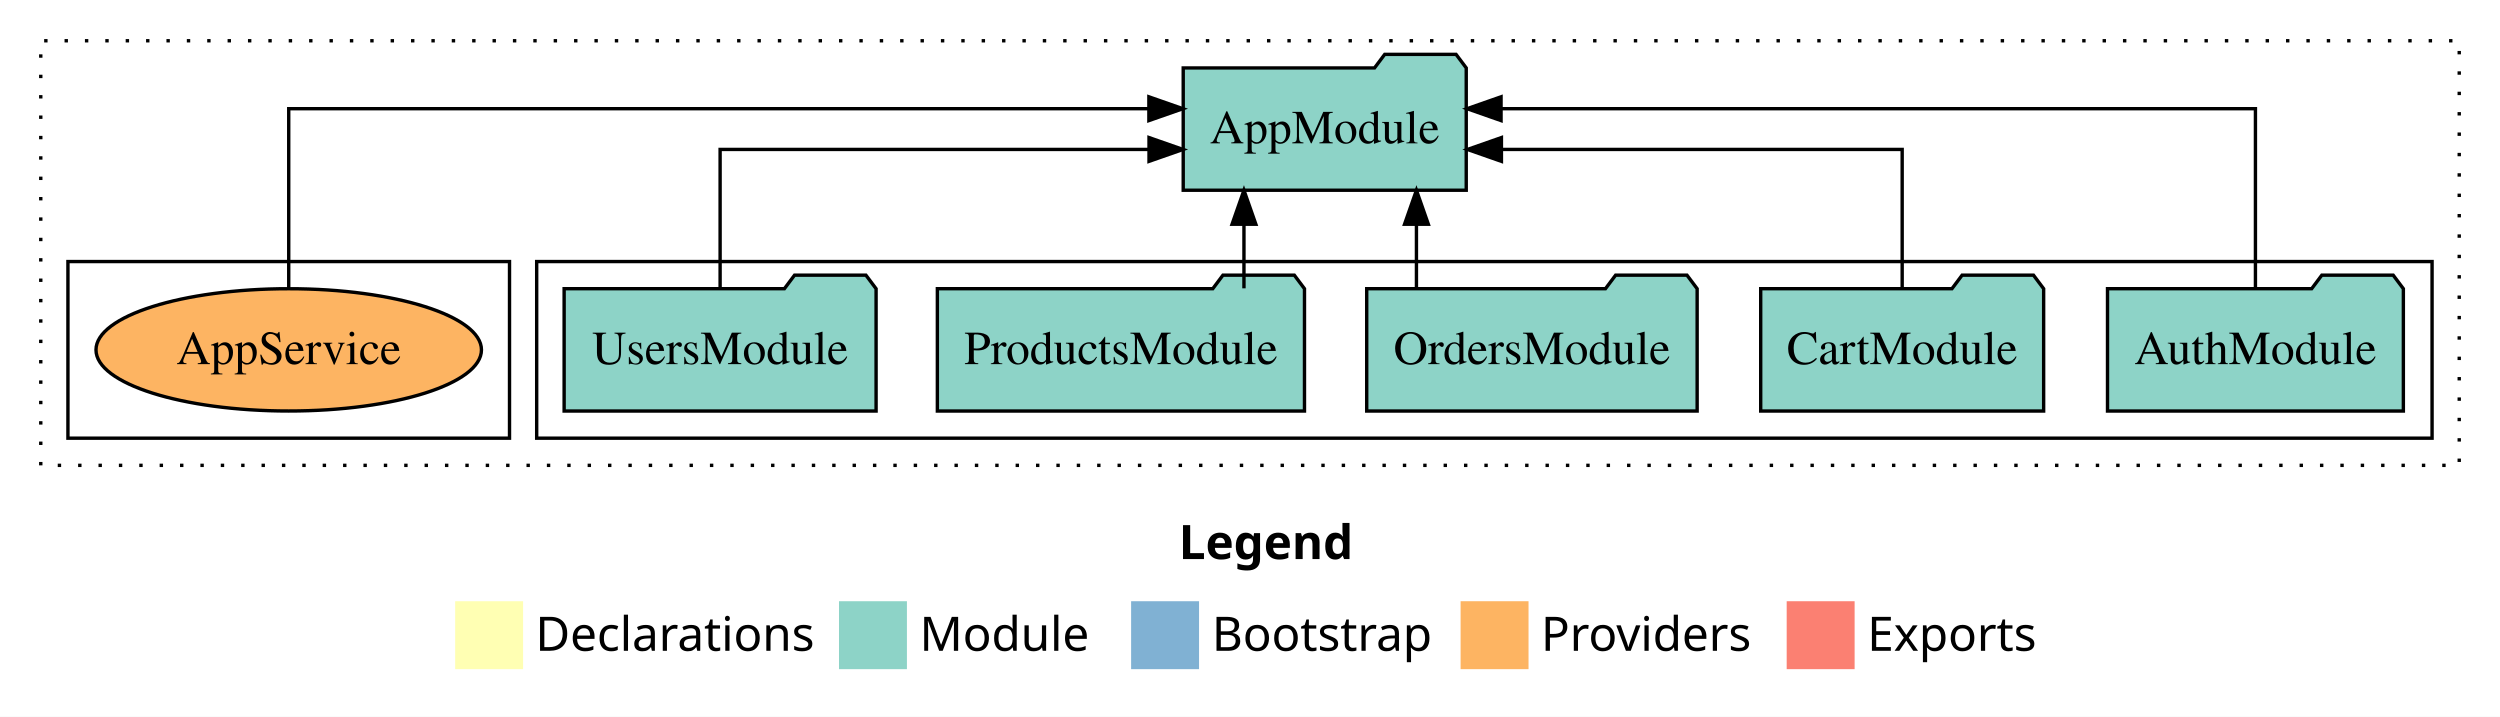
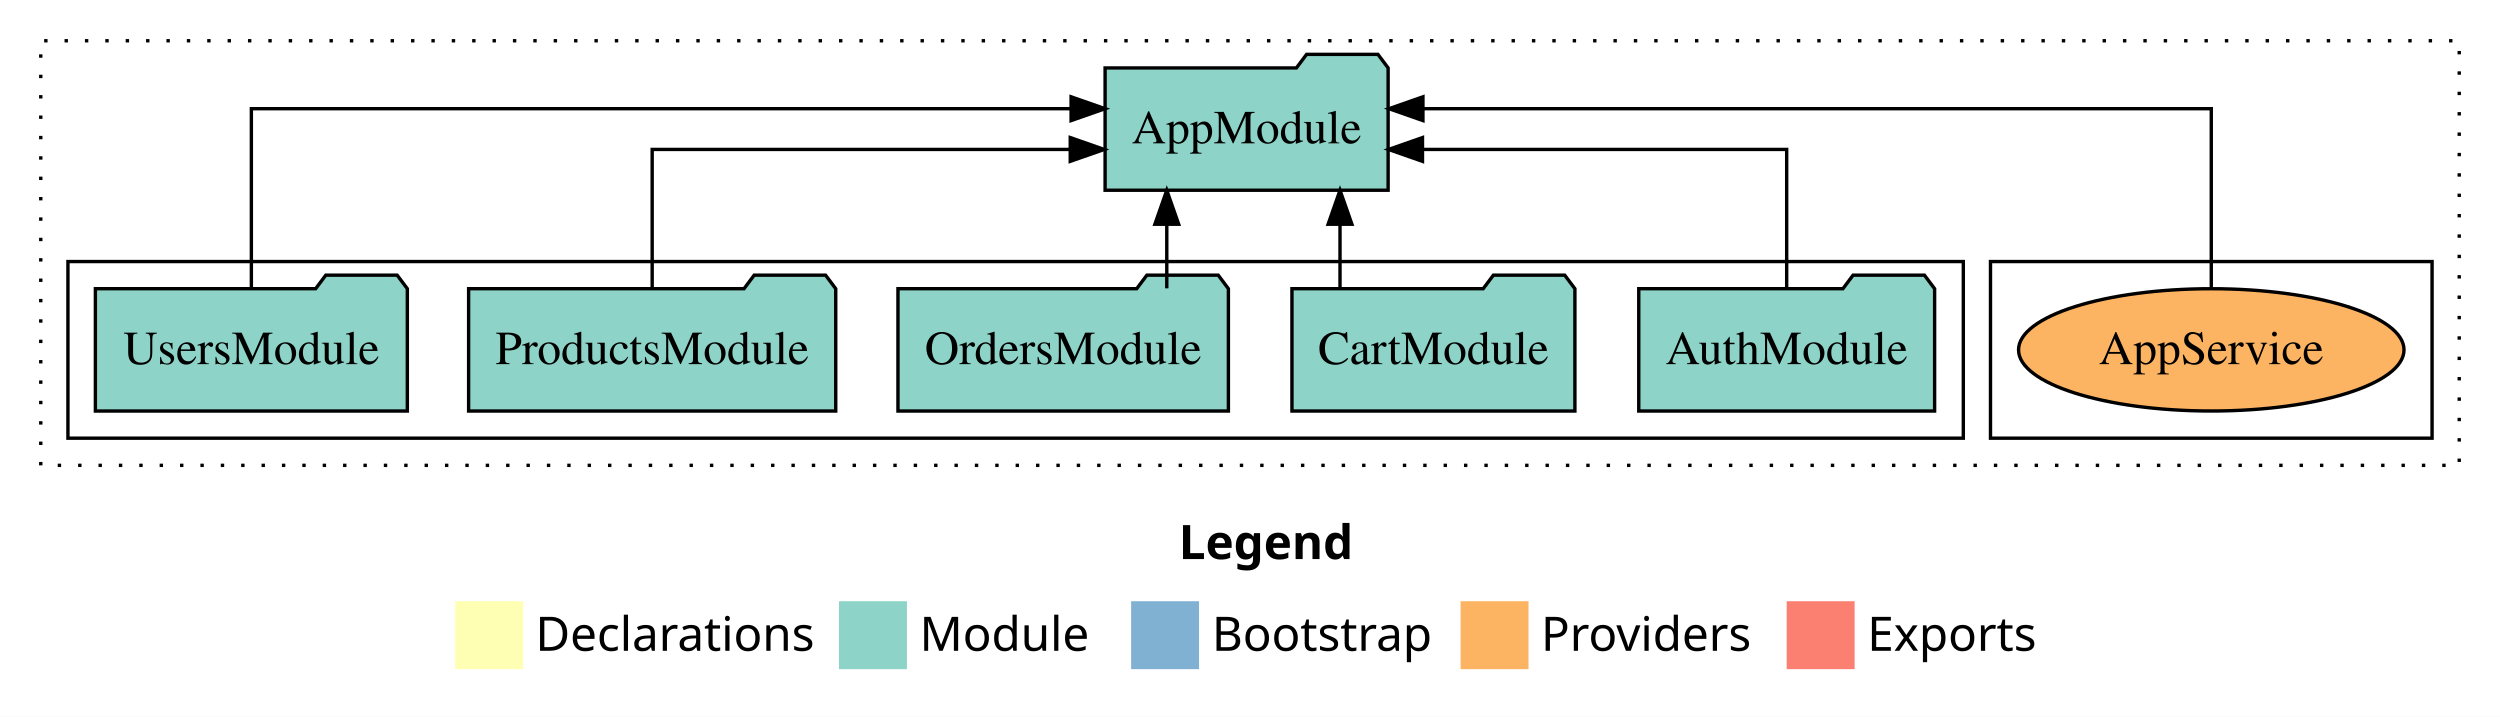
<svg xmlns="http://www.w3.org/2000/svg" width="736pt" height="211pt" viewBox="0.00 0.00 736.00 211.00">
  <g id="graph0" class="graph" transform="scale(1 1) rotate(0) translate(4 207)">
    <polygon fill="white" stroke="transparent" points="-4,4 -4,-207 732,-207 732,4 -4,4" />
    <text text-anchor="start" x="343.01" y="-42.4" font-family="Times-12" font-weight="bold" font-size="14.00">Legend</text>
    <polygon fill="#ffffb3" stroke="transparent" points="130,-10 130,-30 150,-30 150,-10 130,-10" />
    <text text-anchor="start" x="153.63" y="-15.4" font-family="Times-12" font-size="14.00">  Declarations</text>
    <polygon fill="#8dd3c7" stroke="transparent" points="243,-10 243,-30 263,-30 263,-10 243,-10" />
    <text text-anchor="start" x="266.73" y="-15.4" font-family="Times-12" font-size="14.00">  Module</text>
    <polygon fill="#80b1d3" stroke="transparent" points="329,-10 329,-30 349,-30 349,-10 329,-10" />
    <text text-anchor="start" x="352.78" y="-15.4" font-family="Times-12" font-size="14.00">  Bootstrap</text>
    <polygon fill="#fdb462" stroke="transparent" points="426,-10 426,-30 446,-30 446,-10 426,-10" />
    <text text-anchor="start" x="449.67" y="-15.4" font-family="Times-12" font-size="14.00">  Providers</text>
    <polygon fill="#fb8072" stroke="transparent" points="522,-10 522,-30 542,-30 542,-10 522,-10" />
    <text text-anchor="start" x="545.73" y="-15.4" font-family="Times-12" font-size="14.00">  Exports</text>
    <g id="clust1" class="cluster">
      <polygon fill="none" stroke="black" stroke-dasharray="1,5" points="8,-70 8,-195 720,-195 720,-70 8,-70" />
    </g>
+     <g id="clust6" class="cluster">
+       <polygon fill="none" stroke="black" points="582,-78 582,-130 712,-130 712,-78 582,-78" />
+     </g>
    <g id="clust3" class="cluster">
-       <polygon fill="none" stroke="black" points="154,-78 154,-130 712,-130 712,-78 154,-78" />
-     </g>
-     <g id="clust6" class="cluster">
-       <polygon fill="none" stroke="black" points="16,-78 16,-130 146,-130 146,-78 16,-78" />
+       <polygon fill="none" stroke="black" points="16,-78 16,-130 574,-130 574,-78 16,-78" />
    </g>
    <g id="node1" class="node">
-       <polygon fill="#8dd3c7" stroke="black" points="703.55,-122 700.55,-126 679.55,-126 676.55,-122 616.45,-122 616.45,-86 703.55,-86 703.55,-122" />
-       <text text-anchor="middle" x="660" y="-99.8" font-family="Times,serif" font-size="14.00">AuthModule</text>
+       <polygon fill="#8dd3c7" stroke="black" points="565.55,-122 562.55,-126 541.55,-126 538.55,-122 478.45,-122 478.45,-86 565.55,-86 565.55,-122" />
+       <text text-anchor="middle" x="522" y="-99.8" font-family="Times,serif" font-size="14.00">AuthModule</text>
    </g>
    <g id="node6" class="node">
-       <polygon fill="#8dd3c7" stroke="black" points="427.66,-187 424.66,-191 403.66,-191 400.66,-187 344.34,-187 344.34,-151 427.66,-151 427.66,-187" />
-       <text text-anchor="middle" x="386" y="-164.8" font-family="Times,serif" font-size="14.00">AppModule</text>
+       <polygon fill="#8dd3c7" stroke="black" points="404.66,-187 401.66,-191 380.66,-191 377.66,-187 321.34,-187 321.34,-151 404.66,-151 404.66,-187" />
+       <text text-anchor="middle" x="363" y="-164.8" font-family="Times,serif" font-size="14.00">AppModule</text>
    </g>
    <g id="edge1" class="edge">
-       <path fill="none" stroke="black" d="M660,-122.28C660,-143.32 660,-175 660,-175 660,-175 437.91,-175 437.91,-175" />
-       <polygon fill="black" stroke="black" points="437.91,-171.5 427.91,-175 437.91,-178.5 437.91,-171.5" />
+       <path fill="none" stroke="black" d="M522,-122.02C522,-139.37 522,-163 522,-163 522,-163 414.78,-163 414.78,-163" />
+       <polygon fill="black" stroke="black" points="414.78,-159.5 404.78,-163 414.78,-166.5 414.78,-159.5" />
    </g>
    <g id="node2" class="node">
-       <polygon fill="#8dd3c7" stroke="black" points="597.65,-122 594.65,-126 573.65,-126 570.65,-122 514.35,-122 514.35,-86 597.65,-86 597.65,-122" />
-       <text text-anchor="middle" x="556" y="-99.8" font-family="Times,serif" font-size="14.00">CartModule</text>
+       <polygon fill="#8dd3c7" stroke="black" points="459.65,-122 456.65,-126 435.65,-126 432.65,-122 376.35,-122 376.35,-86 459.65,-86 459.65,-122" />
+       <text text-anchor="middle" x="418" y="-99.8" font-family="Times,serif" font-size="14.00">CartModule</text>
    </g>
    <g id="edge2" class="edge">
-       <path fill="none" stroke="black" d="M556,-122.02C556,-139.37 556,-163 556,-163 556,-163 438.02,-163 438.02,-163" />
-       <polygon fill="black" stroke="black" points="438.02,-159.5 428.02,-163 438.02,-166.5 438.02,-159.5" />
+       <path fill="none" stroke="black" d="M390.5,-122.11C390.5,-122.11 390.5,-140.99 390.5,-140.99" />
+       <polygon fill="black" stroke="black" points="387,-140.99 390.5,-150.99 394,-140.99 387,-140.99" />
    </g>
    <g id="node3" class="node">
-       <polygon fill="#8dd3c7" stroke="black" points="495.64,-122 492.64,-126 471.64,-126 468.64,-122 398.36,-122 398.36,-86 495.64,-86 495.64,-122" />
-       <text text-anchor="middle" x="447" y="-99.8" font-family="Times,serif" font-size="14.00">OrdersModule</text>
+       <polygon fill="#8dd3c7" stroke="black" points="357.64,-122 354.64,-126 333.64,-126 330.64,-122 260.36,-122 260.36,-86 357.64,-86 357.64,-122" />
+       <text text-anchor="middle" x="309" y="-99.8" font-family="Times,serif" font-size="14.00">OrdersModule</text>
    </g>
    <g id="edge3" class="edge">
-       <path fill="none" stroke="black" d="M413,-122.11C413,-122.11 413,-140.99 413,-140.99" />
-       <polygon fill="black" stroke="black" points="409.5,-140.99 413,-150.99 416.5,-140.99 409.5,-140.99" />
+       <path fill="none" stroke="black" d="M339.5,-122.11C339.5,-122.11 339.5,-140.99 339.5,-140.99" />
+       <polygon fill="black" stroke="black" points="336,-140.99 339.5,-150.99 343,-140.99 336,-140.99" />
    </g>
    <g id="node4" class="node">
-       <polygon fill="#8dd3c7" stroke="black" points="380.04,-122 377.04,-126 356.04,-126 353.04,-122 271.96,-122 271.96,-86 380.04,-86 380.04,-122" />
-       <text text-anchor="middle" x="326" y="-99.8" font-family="Times,serif" font-size="14.00">ProductsModule</text>
+       <polygon fill="#8dd3c7" stroke="black" points="242.04,-122 239.04,-126 218.04,-126 215.04,-122 133.96,-122 133.96,-86 242.04,-86 242.04,-122" />
+       <text text-anchor="middle" x="188" y="-99.8" font-family="Times,serif" font-size="14.00">ProductsModule</text>
    </g>
    <g id="edge4" class="edge">
-       <path fill="none" stroke="black" d="M362.22,-122.11C362.22,-122.11 362.22,-140.99 362.22,-140.99" />
-       <polygon fill="black" stroke="black" points="358.72,-140.99 362.22,-150.99 365.72,-140.99 358.72,-140.99" />
+       <path fill="none" stroke="black" d="M188,-122.02C188,-139.37 188,-163 188,-163 188,-163 311.08,-163 311.08,-163" />
+       <polygon fill="black" stroke="black" points="311.08,-166.5 321.08,-163 311.08,-159.5 311.08,-166.5" />
    </g>
    <g id="node5" class="node">
-       <polygon fill="#8dd3c7" stroke="black" points="253.92,-122 250.92,-126 229.92,-126 226.92,-122 162.08,-122 162.08,-86 253.92,-86 253.92,-122" />
-       <text text-anchor="middle" x="208" y="-99.8" font-family="Times,serif" font-size="14.00">UsersModule</text>
+       <polygon fill="#8dd3c7" stroke="black" points="115.92,-122 112.92,-126 91.92,-126 88.92,-122 24.08,-122 24.08,-86 115.92,-86 115.92,-122" />
+       <text text-anchor="middle" x="70" y="-99.8" font-family="Times,serif" font-size="14.00">UsersModule</text>
    </g>
    <g id="edge5" class="edge">
-       <path fill="none" stroke="black" d="M208,-122.02C208,-139.37 208,-163 208,-163 208,-163 334.27,-163 334.27,-163" />
-       <polygon fill="black" stroke="black" points="334.27,-166.5 344.27,-163 334.27,-159.5 334.27,-166.5" />
+       <path fill="none" stroke="black" d="M70,-122.28C70,-143.32 70,-175 70,-175 70,-175 311.33,-175 311.33,-175" />
+       <polygon fill="black" stroke="black" points="311.33,-178.5 321.33,-175 311.33,-171.5 311.33,-178.5" />
    </g>
    <g id="node7" class="node">
-       <ellipse fill="#fdb462" stroke="black" cx="81" cy="-104" rx="56.74" ry="18" />
-       <text text-anchor="middle" x="81" y="-99.8" font-family="Times,serif" font-size="14.00">AppService</text>
+       <ellipse fill="#fdb462" stroke="black" cx="647" cy="-104" rx="56.74" ry="18" />
+       <text text-anchor="middle" x="647" y="-99.8" font-family="Times,serif" font-size="14.00">AppService</text>
    </g>
    <g id="edge6" class="edge">
-       <path fill="none" stroke="black" d="M81,-122.28C81,-143.32 81,-175 81,-175 81,-175 334.23,-175 334.23,-175" />
-       <polygon fill="black" stroke="black" points="334.23,-178.5 344.23,-175 334.23,-171.5 334.23,-178.5" />
+       <path fill="none" stroke="black" d="M647,-122.28C647,-143.32 647,-175 647,-175 647,-175 414.91,-175 414.91,-175" />
+       <polygon fill="black" stroke="black" points="414.91,-171.5 404.91,-175 414.91,-178.5 414.91,-171.5" />
    </g>
  </g>
</svg>
